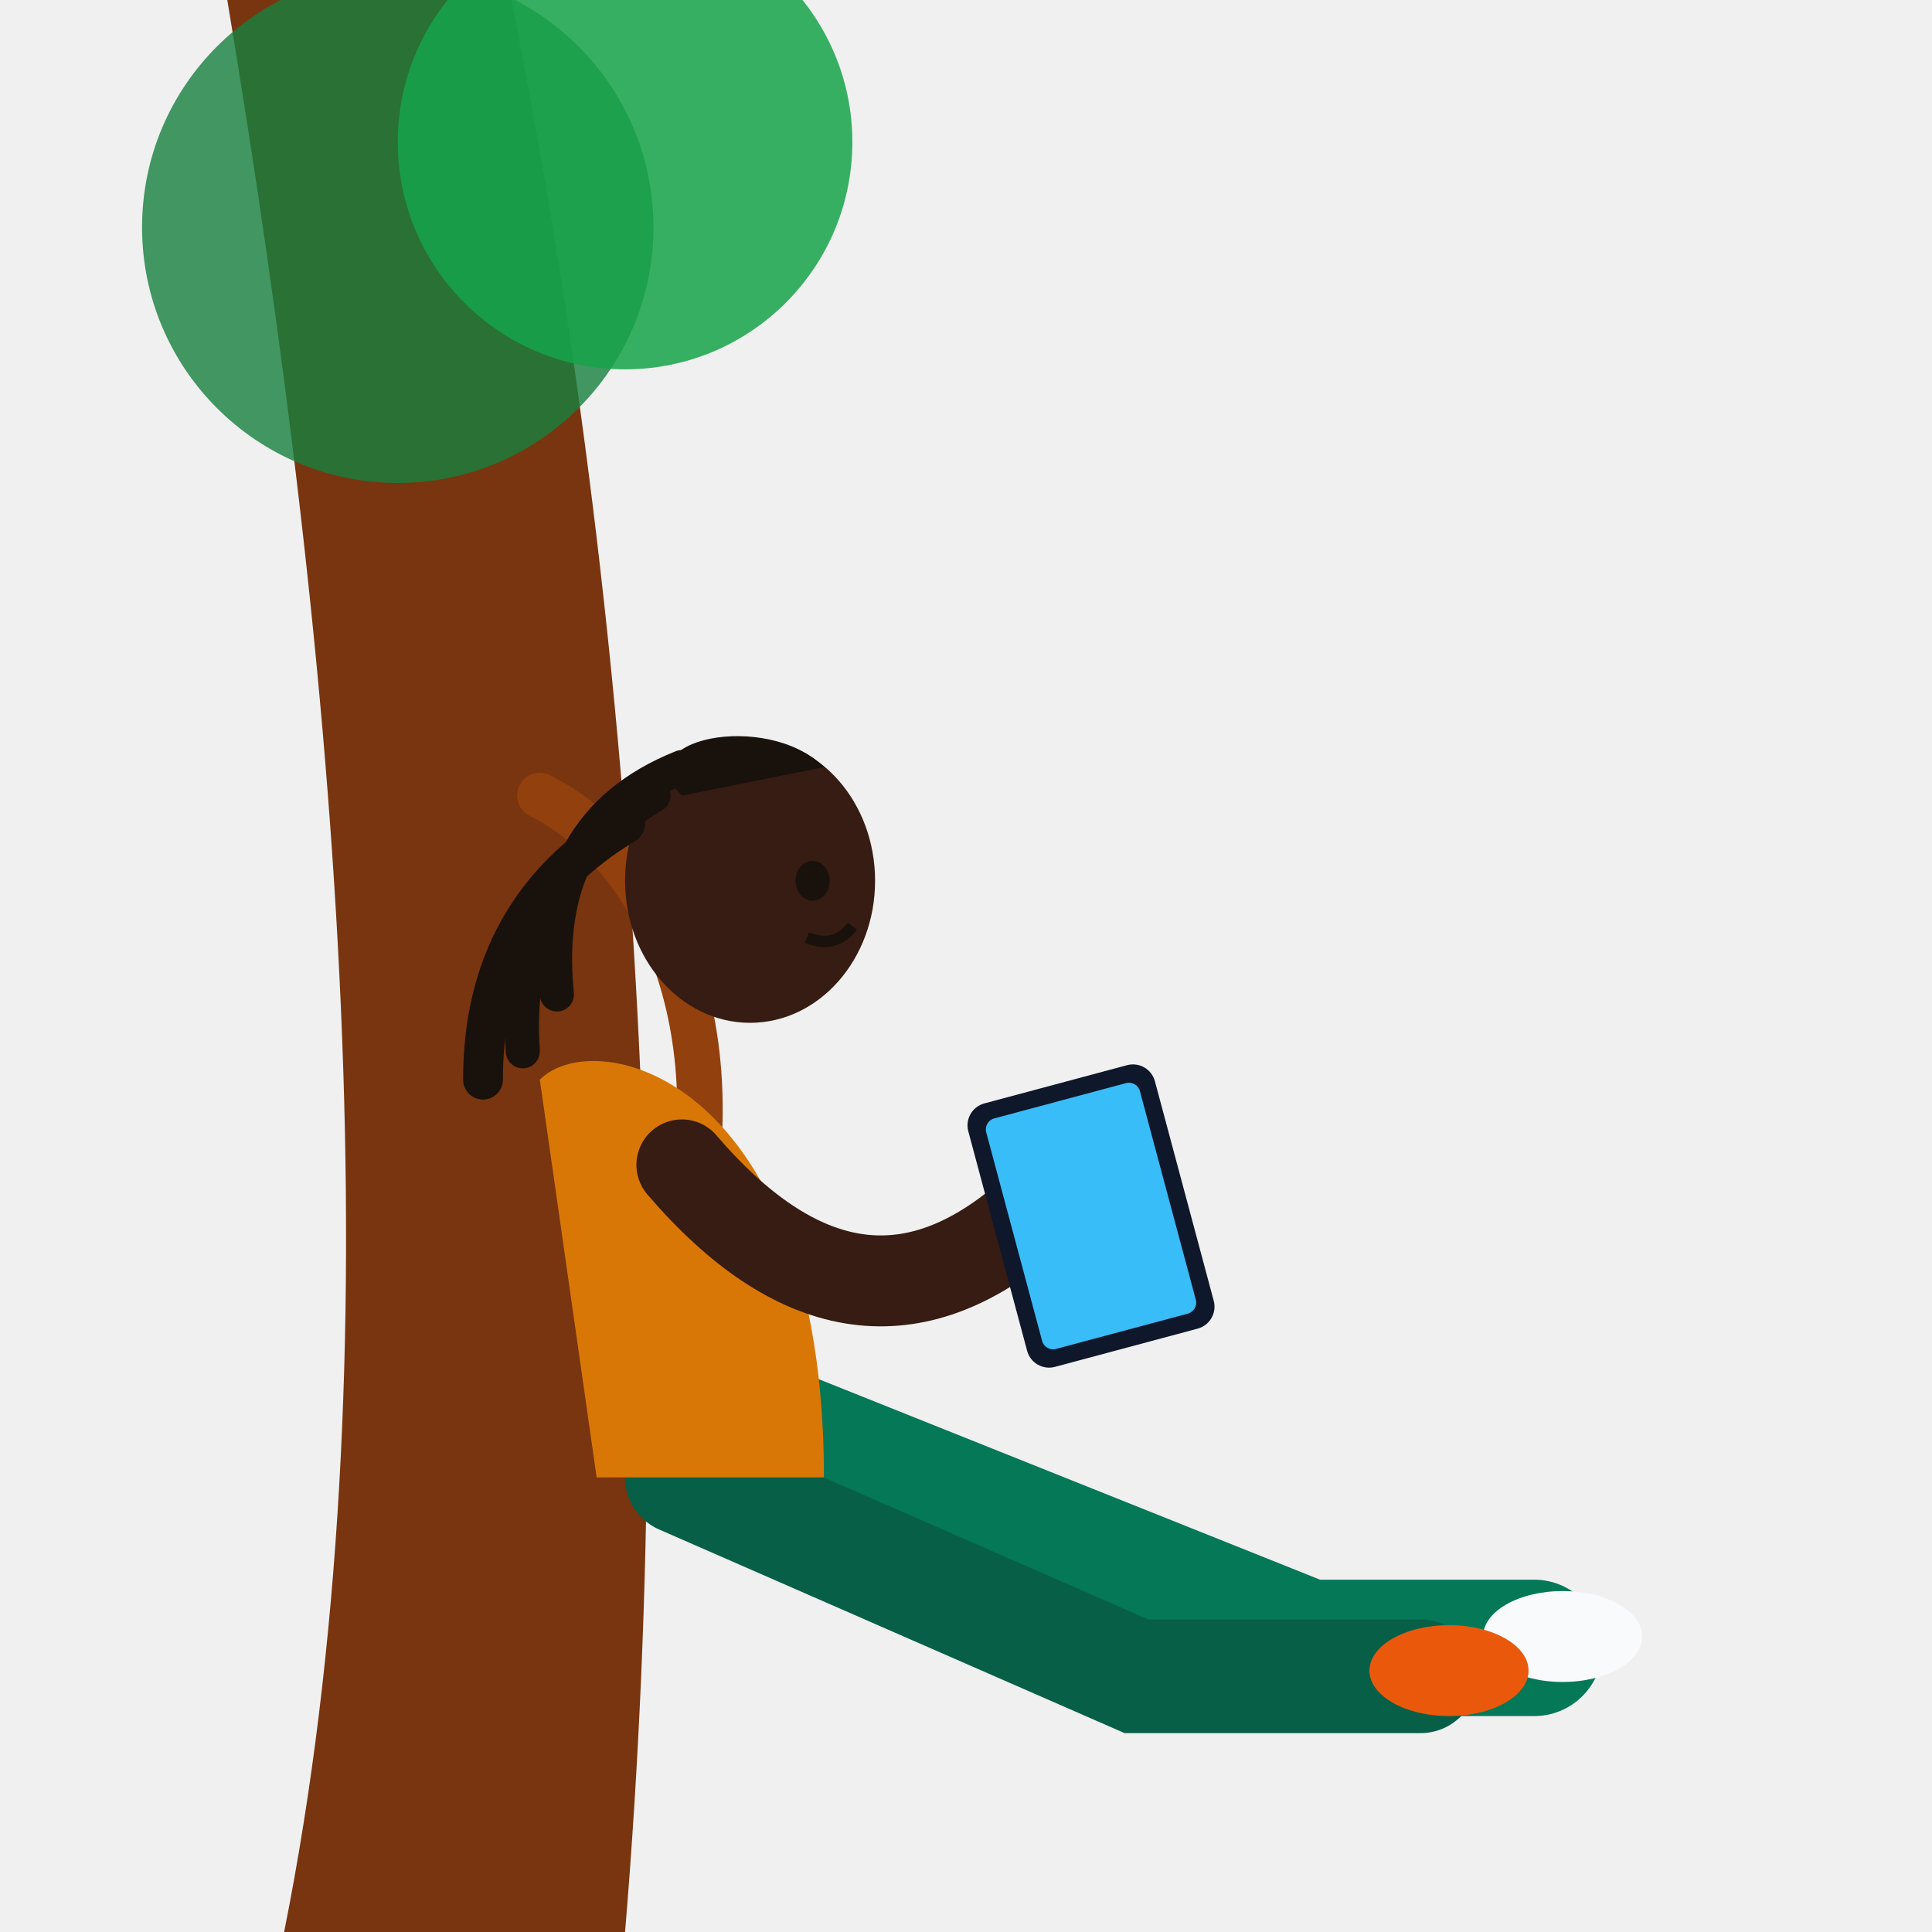
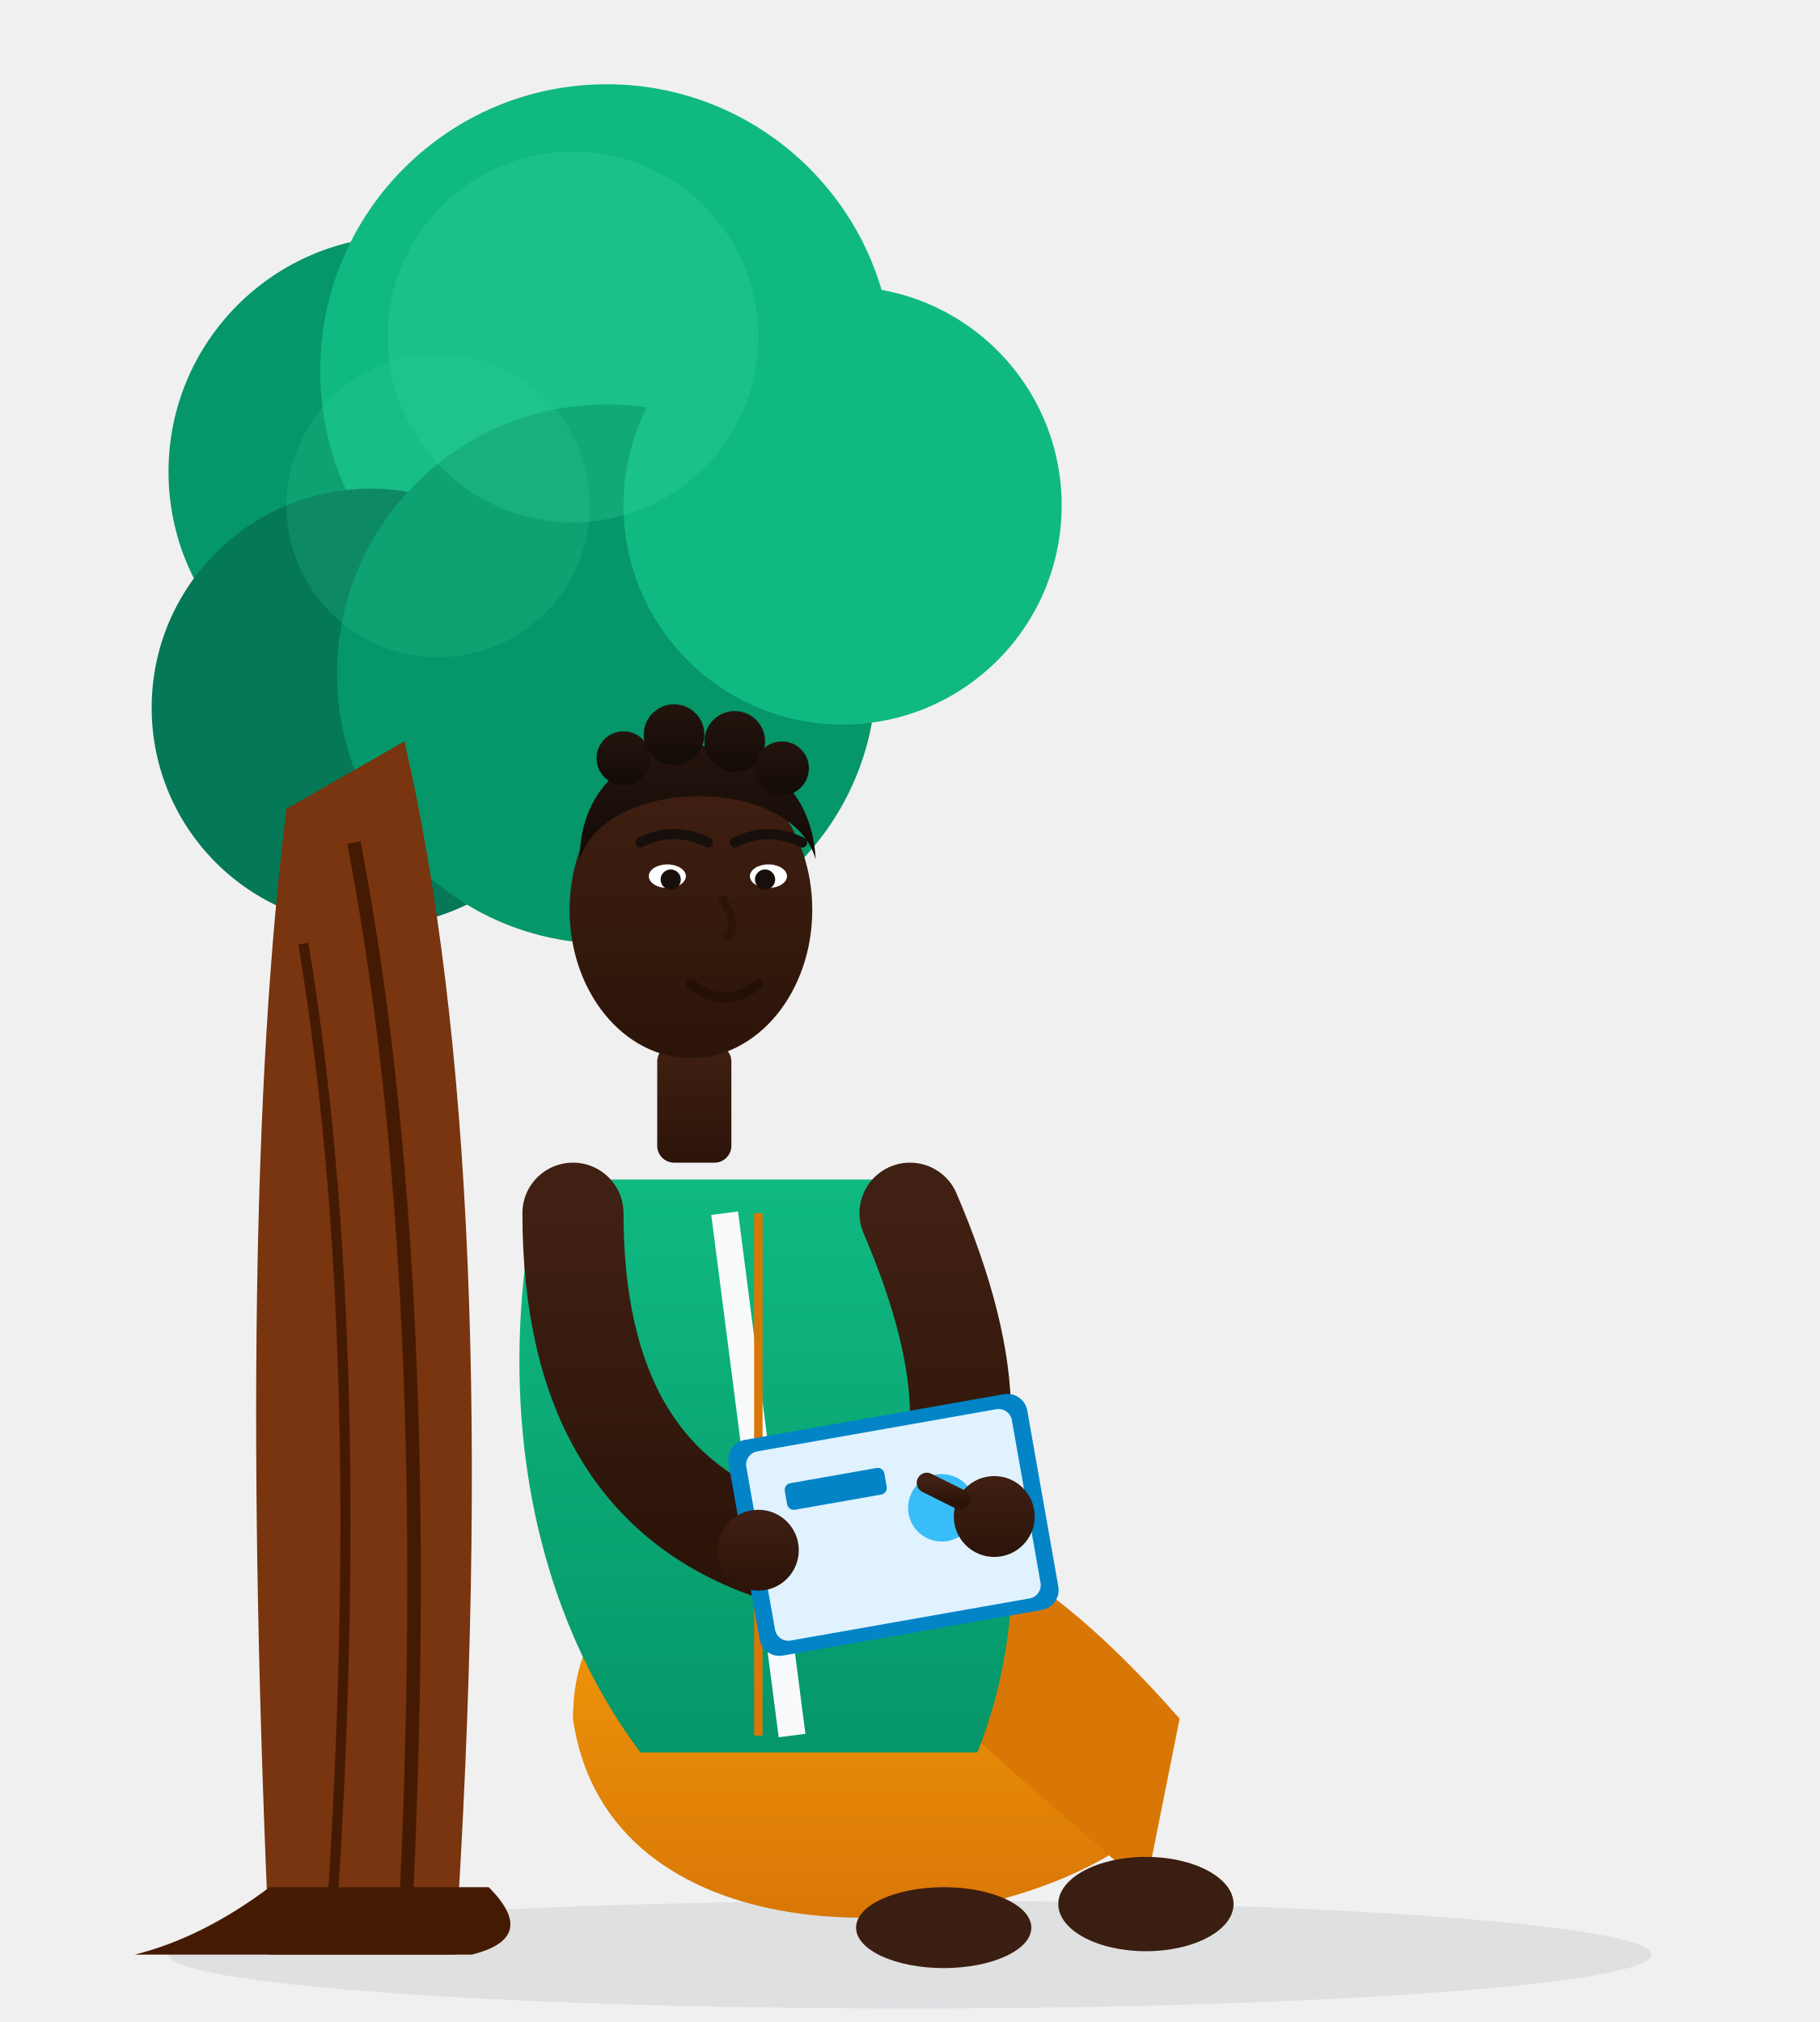
- <svg xmlns="http://www.w3.org/2000/svg" viewBox="0 0 340 340" fill="none">
-   <g class="character">
-     <path d="M40 0 C60 120 70 240 50 340 L110 340 C120 220 110 100 90 0 Z" fill="#78350F" />
-     <path d="M95 140 C115 150 130 180 120 220" stroke="#92400E" stroke-width="8" stroke-linecap="round" />
-     <circle cx="70" cy="40" r="45" fill="#15803D" opacity="0.8" />
-     <circle cx="110" cy="25" r="40" fill="#16A34A" opacity="0.85" />
-     <path d="M130 250 L230 290 L270 290" stroke="#047857" stroke-width="24" stroke-linecap="round" />
-     <path d="M120 260 L200 295 L250 295" stroke="#065F46" stroke-width="20" stroke-linecap="round" />
-     <ellipse cx="275" cy="288" rx="14" ry="8" fill="#F8FAFC" />
-     <ellipse cx="255" cy="294" rx="14" ry="8" fill="#EA580C" />
-     <path d="M95 190 C105 180 145 190 145 260 L105 260 Z" fill="#D97706" />
-     <path d="M120 205 Q150 240 180 215" stroke="#361C12" stroke-width="16" stroke-linecap="round" />
-     <rect x="175" y="190" width="34" height="48" rx="4" fill="#0F172A" transform="rotate(-15 192 214)" />
-     <rect x="178" y="193" width="28" height="42" rx="2" fill="#38BDF8" transform="rotate(-15 192 214)" />
-     <ellipse cx="140" cy="160" rx="10" ry="15" fill="#BAE6FD" opacity="0.25" />
-     <ellipse cx="132" cy="155" rx="22" ry="25" fill="#361C12" />
-     <path d="M120 140 C110 130 135 125 145 135" fill="#19110B" />
-     <path d="M110 145 Q85 160 85 190" stroke="#19110B" stroke-width="7" stroke-linecap="round" />
-     <path d="M115 140 Q90 155 92 185" stroke="#19110B" stroke-width="6" stroke-linecap="round" />
-     <path d="M120 135 Q95 145 98 175" stroke="#19110B" stroke-width="6" stroke-linecap="round" />
-     <ellipse cx="143" cy="155" rx="3" ry="3.5" fill="#19110B" />
-     <path d="M142 165 Q147 167 150 163" stroke="#19110B" stroke-width="2" fill="none" />
+ <svg xmlns="http://www.w3.org/2000/svg" viewBox="0 0 540 600" width="540" height="600">
+   <defs>
+     <linearGradient id="skin-1" x1="0" y1="0" x2="0" y2="1">
+       <stop offset="0%" stop-color="#4E2B18" />
+       <stop offset="100%" stop-color="#361B0E" />
+     </linearGradient>
+     <linearGradient id="skin-2" x1="0" y1="0" x2="0" y2="1">
+       <stop offset="0%" stop-color="#5E351E" />
+       <stop offset="100%" stop-color="#422212" />
+     </linearGradient>
+     <linearGradient id="skin-3" x1="0" y1="0" x2="0" y2="1">
+       <stop offset="0%" stop-color="#703E22" />
+       <stop offset="100%" stop-color="#522B15" />
+     </linearGradient>
+     <linearGradient id="skin-4" x1="0" y1="0" x2="0" y2="1">
+       <stop offset="0%" stop-color="#402012" />
+       <stop offset="100%" stop-color="#2C1409" />
+     </linearGradient>
+     <linearGradient id="skin-5" x1="0" y1="0" x2="0" y2="1">
+       <stop offset="0%" stop-color="#64361C" />
+       <stop offset="100%" stop-color="#492512" />
+     </linearGradient>
+     <linearGradient id="skin-6" x1="0" y1="0" x2="0" y2="1">
+       <stop offset="0%" stop-color="#552C16" />
+       <stop offset="100%" stop-color="#3B1C0E" />
+     </linearGradient>
+     <linearGradient id="skin-7" x1="0" y1="0" x2="0" y2="1">
+       <stop offset="0%" stop-color="#7B4527" />
+       <stop offset="100%" stop-color="#5C3018" />
+     </linearGradient>
+     <linearGradient id="grad-amber" x1="0" y1="0" x2="0" y2="1">
+       <stop offset="0%" stop-color="#F59E0B" />
+       <stop offset="100%" stop-color="#D97706" />
+     </linearGradient>
+     <linearGradient id="grad-teal" x1="0" y1="0" x2="0" y2="1">
+       <stop offset="0%" stop-color="#0D9488" />
+       <stop offset="100%" stop-color="#0F766E" />
+     </linearGradient>
+     <linearGradient id="grad-coral" x1="0" y1="0" x2="0" y2="1">
+       <stop offset="0%" stop-color="#F43F5E" />
+       <stop offset="100%" stop-color="#E11D48" />
+     </linearGradient>
+     <linearGradient id="grad-indigo" x1="0" y1="0" x2="0" y2="1">
+       <stop offset="0%" stop-color="#6366F1" />
+       <stop offset="100%" stop-color="#4F46E5" />
+     </linearGradient>
+     <linearGradient id="grad-emerald" x1="0" y1="0" x2="0" y2="1">
+       <stop offset="0%" stop-color="#10B981" />
+       <stop offset="100%" stop-color="#059669" />
+     </linearGradient>
+     <linearGradient id="grad-purple" x1="0" y1="0" x2="0" y2="1">
+       <stop offset="0%" stop-color="#8B5CF6" />
+       <stop offset="100%" stop-color="#7C3AED" />
+     </linearGradient>
+     <linearGradient id="grad-blue" x1="0" y1="0" x2="0" y2="1">
+       <stop offset="0%" stop-color="#3B82F6" />
+       <stop offset="100%" stop-color="#1D4ED8" />
+     </linearGradient>
+     <linearGradient id="grad-orange" x1="0" y1="0" x2="0" y2="1">
+       <stop offset="0%" stop-color="#FB923C" />
+       <stop offset="100%" stop-color="#EA580C" />
+     </linearGradient>
+     <linearGradient id="grad-slate" x1="0" y1="0" x2="0" y2="1">
+       <stop offset="0%" stop-color="#475569" />
+       <stop offset="100%" stop-color="#1E293B" />
+     </linearGradient>
+     <linearGradient id="hair-dark" x1="0" y1="0" x2="0" y2="1">
+       <stop offset="0%" stop-color="#24140D" />
+       <stop offset="100%" stop-color="#130B07" />
+     </linearGradient>
+   </defs>
+   <g id="student-4-figure">
+     <ellipse cx="270" cy="580" rx="220" ry="16" fill="#1E293B" opacity="0.08" />
+     <g id="tree-canopy">
+       <circle cx="120" cy="140" r="70" fill="#059669" />
+       <circle cx="180" cy="110" r="85" fill="#10B981" />
+       <circle cx="110" cy="210" r="65" fill="#047857" />
+       <circle cx="180" cy="200" r="80" fill="#059669" />
+       <circle cx="250" cy="150" r="65" fill="#10B981" />
+       <circle cx="170" cy="100" r="55" fill="#34D399" opacity="0.3" />
+       <circle cx="130" cy="150" r="45" fill="#34D399" opacity="0.2" />
+     </g>
+     <path d="M 120 220 Q 150 350 135 580 L 80 580 Q 70 360 85 240 Z" fill="#78350F" />
+     <path d="M 105 250 Q 130 380 120 575" stroke="#451A03" stroke-width="4" fill="none" />
+     <path d="M 90 280 Q 110 400 98 575" stroke="#451A03" stroke-width="3" fill="none" />
+     <path d="M 80 560 Q 60 575 40 580 L 140 580 Q 160 575 145 560 Z" fill="#451A03" />
+     <path d="M 170 510 C 170 450 250 440 320 480 L 330 550 C 280 580 180 580 170 510 Z" fill="url(#grad-amber)" />
+     <path d="M 230 460 Q 280 430 350 510 L 340 560 Q 270 500 230 460 Z" fill="#D97706" />
+     <ellipse cx="340" cy="565" rx="26" ry="14" fill="#3B1E12" />
+     <ellipse cx="280" cy="572" rx="26" ry="12" fill="#3B1E12" />
+     <path d="M 160 350 C 145 420 160 480 190 520 L 290 520 C 310 470 300 410 270 350 Z" fill="url(#grad-emerald)" />
+     <line x1="215" y1="360" x2="235" y2="515" stroke="#F8FAFC" stroke-width="8" />
+     <line x1="225" y1="360" x2="225" y2="515" stroke="#D97706" stroke-width="2.5" />
+     <path d="M 170 360 Q 170 440 230 460" stroke="url(#skin-4)" stroke-width="30" stroke-linecap="round" fill="none" />
+     <path d="M 270 360 Q 300 430 270 460" stroke="url(#skin-4)" stroke-width="30" stroke-linecap="round" fill="none" />
+     <rect x="220" y="420" width="90" height="65" rx="6" fill="#0284C7" transform="rotate(-10 265 452)" />
+     <rect x="225" y="424" width="80" height="57" rx="4" fill="#E0F2FE" transform="rotate(-10 265 452)" />
+     <rect x="235" y="435" width="30" height="8" rx="2" fill="#0284C7" transform="rotate(-10 265 452)" />
+     <circle cx="280" cy="450" r="10" fill="#38BDF8" transform="rotate(-10 265 452)" />
+     <circle cx="225" cy="460" r="12" fill="url(#skin-4)" />
+     <circle cx="295" cy="450" r="12" fill="url(#skin-4)" />
+     <path d="M 285 445 L 275 440" stroke="url(#skin-4)" stroke-width="6" stroke-linecap="round" />
+     <rect x="195" y="310" width="22" height="35" rx="5" fill="url(#skin-4)" />
+     <ellipse cx="205" cy="270" rx="36" ry="44" fill="url(#skin-4)" />
+     <path d="M 190 250 Q 200 245 210 250" stroke="#170F0B" stroke-width="3" fill="none" stroke-linecap="round" />
+     <path d="M 218 250 Q 228 245 238 250" stroke="#170F0B" stroke-width="3" fill="none" stroke-linecap="round" />
+     <ellipse cx="198" cy="260" rx="5.5" ry="3.5" fill="#FFFFFF" />
+     <circle cx="199" cy="261" r="3" fill="#170F0B" />
+     <ellipse cx="228" cy="260" rx="5.5" ry="3.5" fill="#FFFFFF" />
+     <circle cx="227" cy="261" r="3" fill="#170F0B" />
+     <path d="M 214 266 Q 220 276 215 278" stroke="#2C1409" stroke-width="2.5" fill="none" />
+     <path d="M 205 292 Q 215 300 225 292" stroke="#241007" stroke-width="3" fill="none" stroke-linecap="round" />
+     <path d="M 172 255 C 172 210 240 210 242 255 C 235 230 180 230 172 255 Z" fill="url(#hair-dark)" />
+     <circle cx="185" cy="225" r="8" fill="url(#hair-dark)" />
+     <circle cx="200" cy="218" r="9" fill="url(#hair-dark)" />
+     <circle cx="218" cy="220" r="9" fill="url(#hair-dark)" />
+     <circle cx="232" cy="228" r="8" fill="url(#hair-dark)" />
  </g>
</svg>
